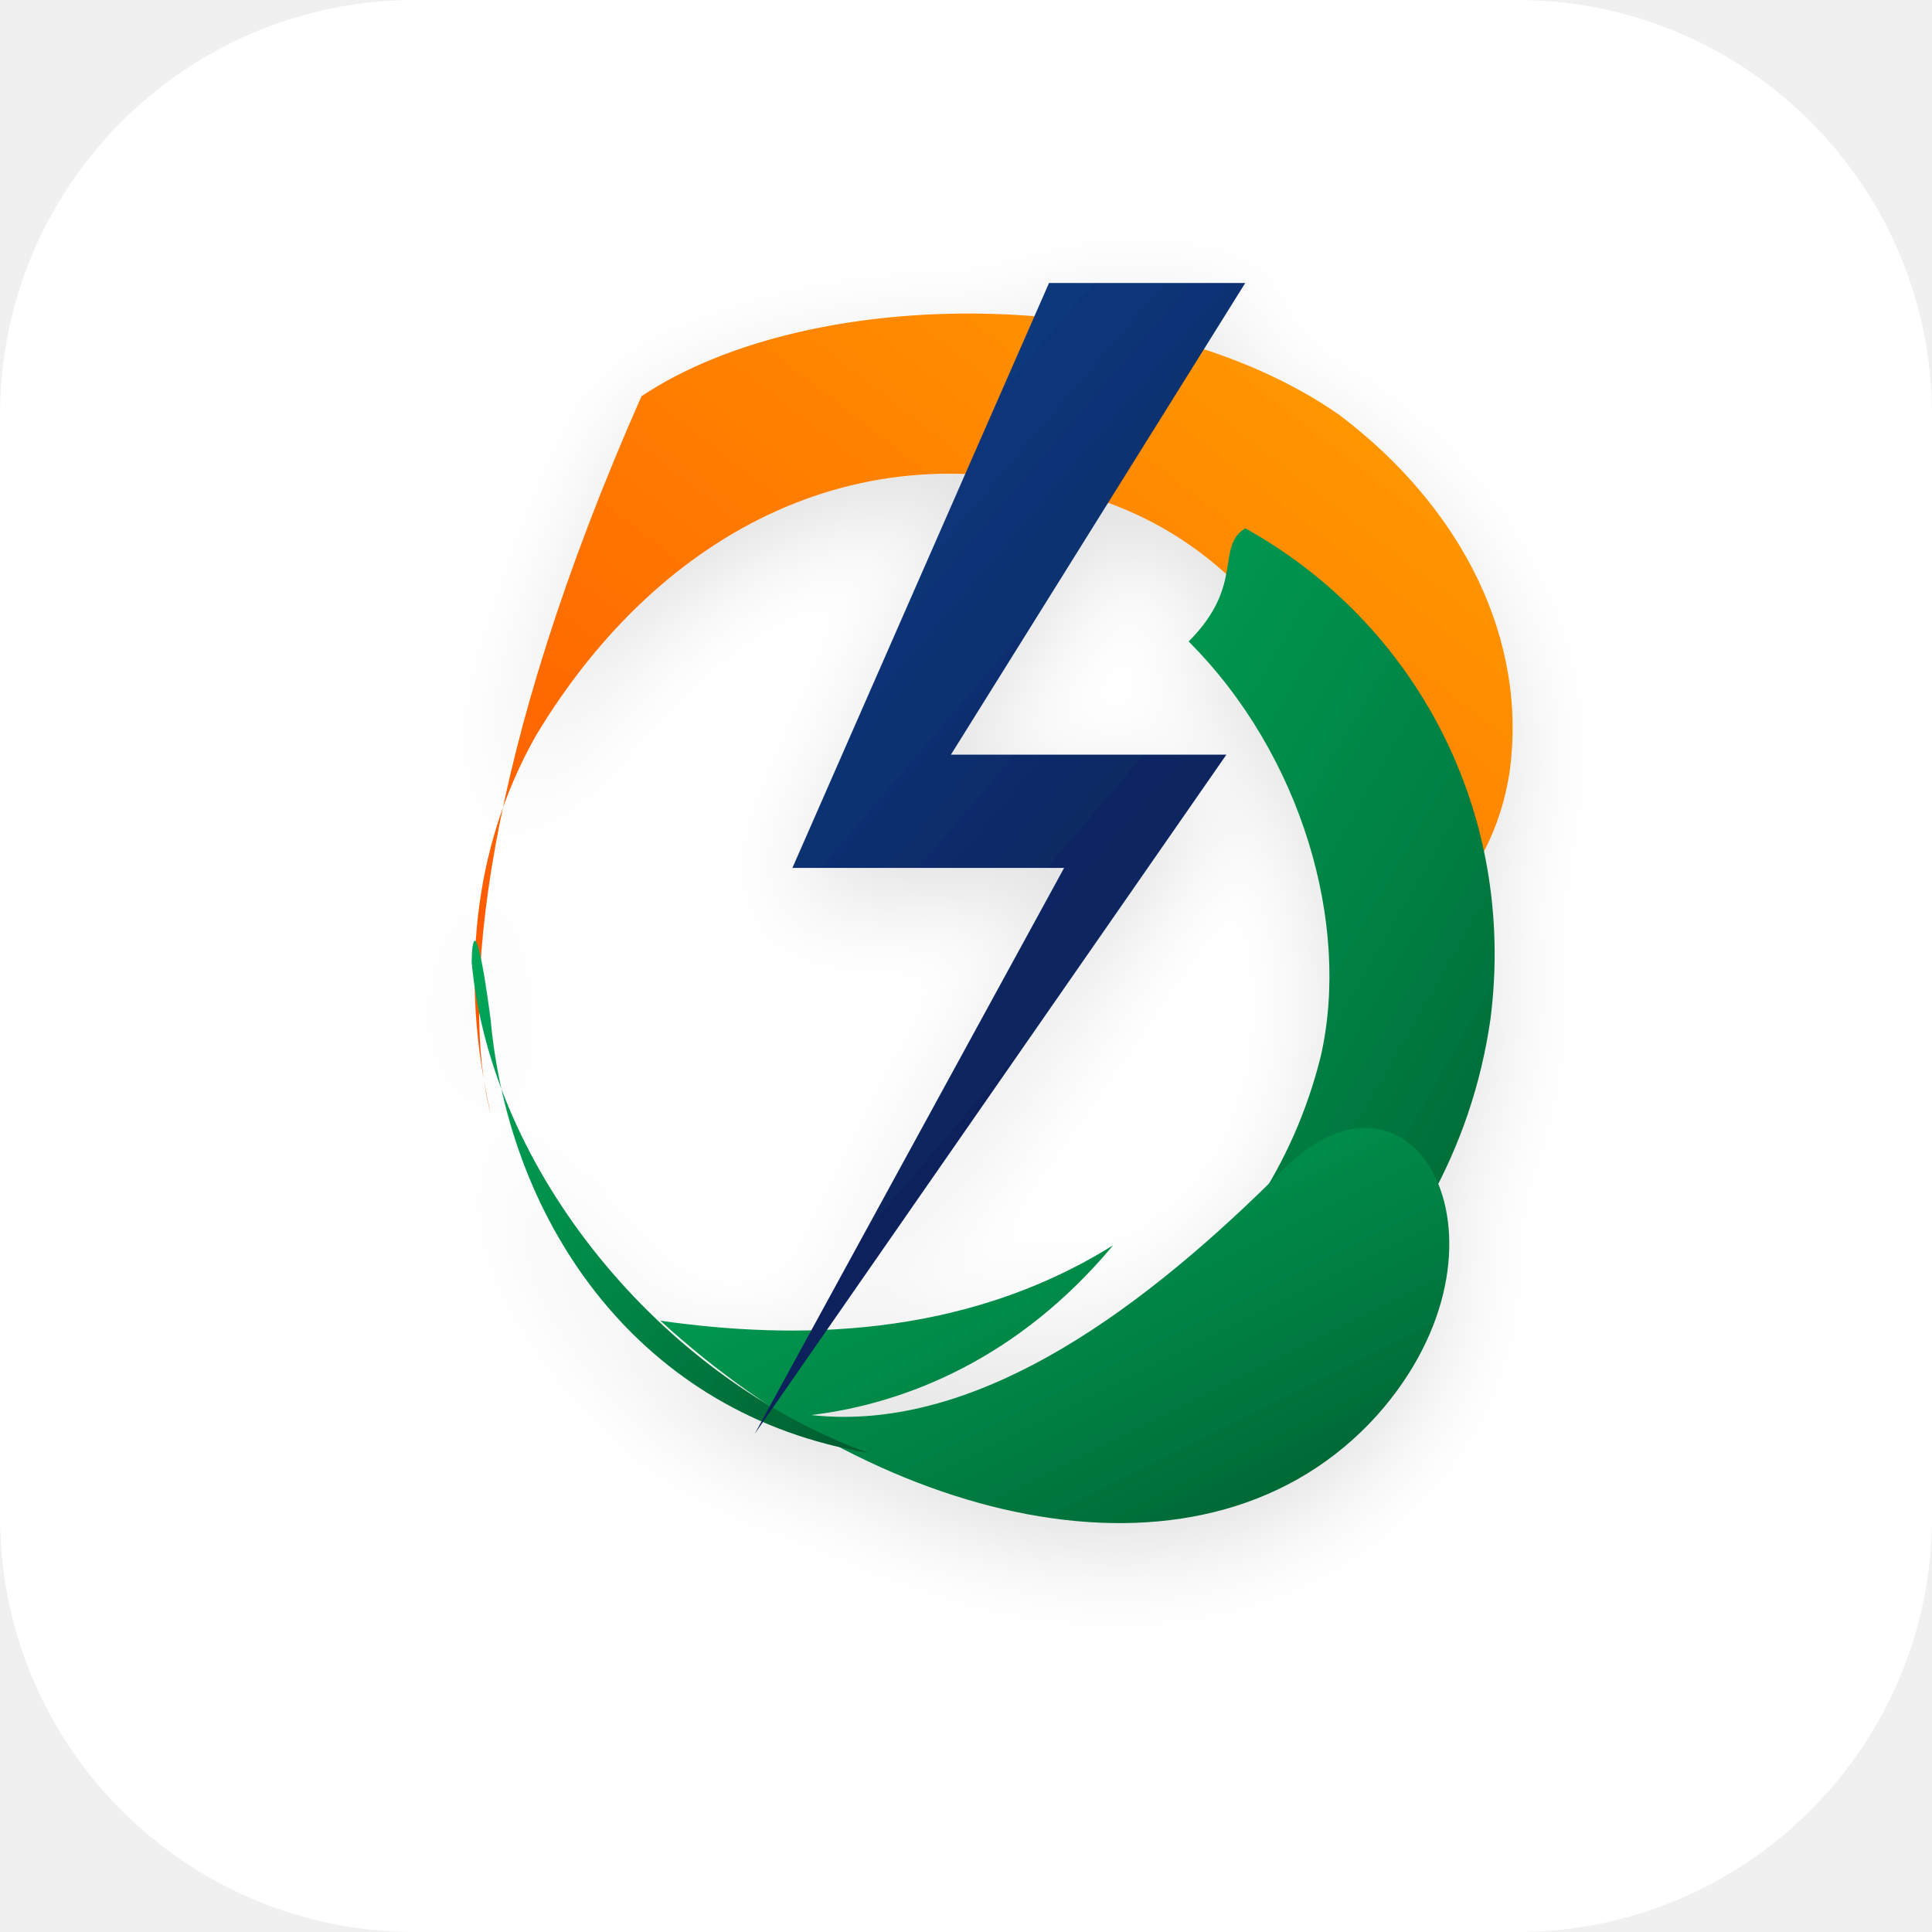
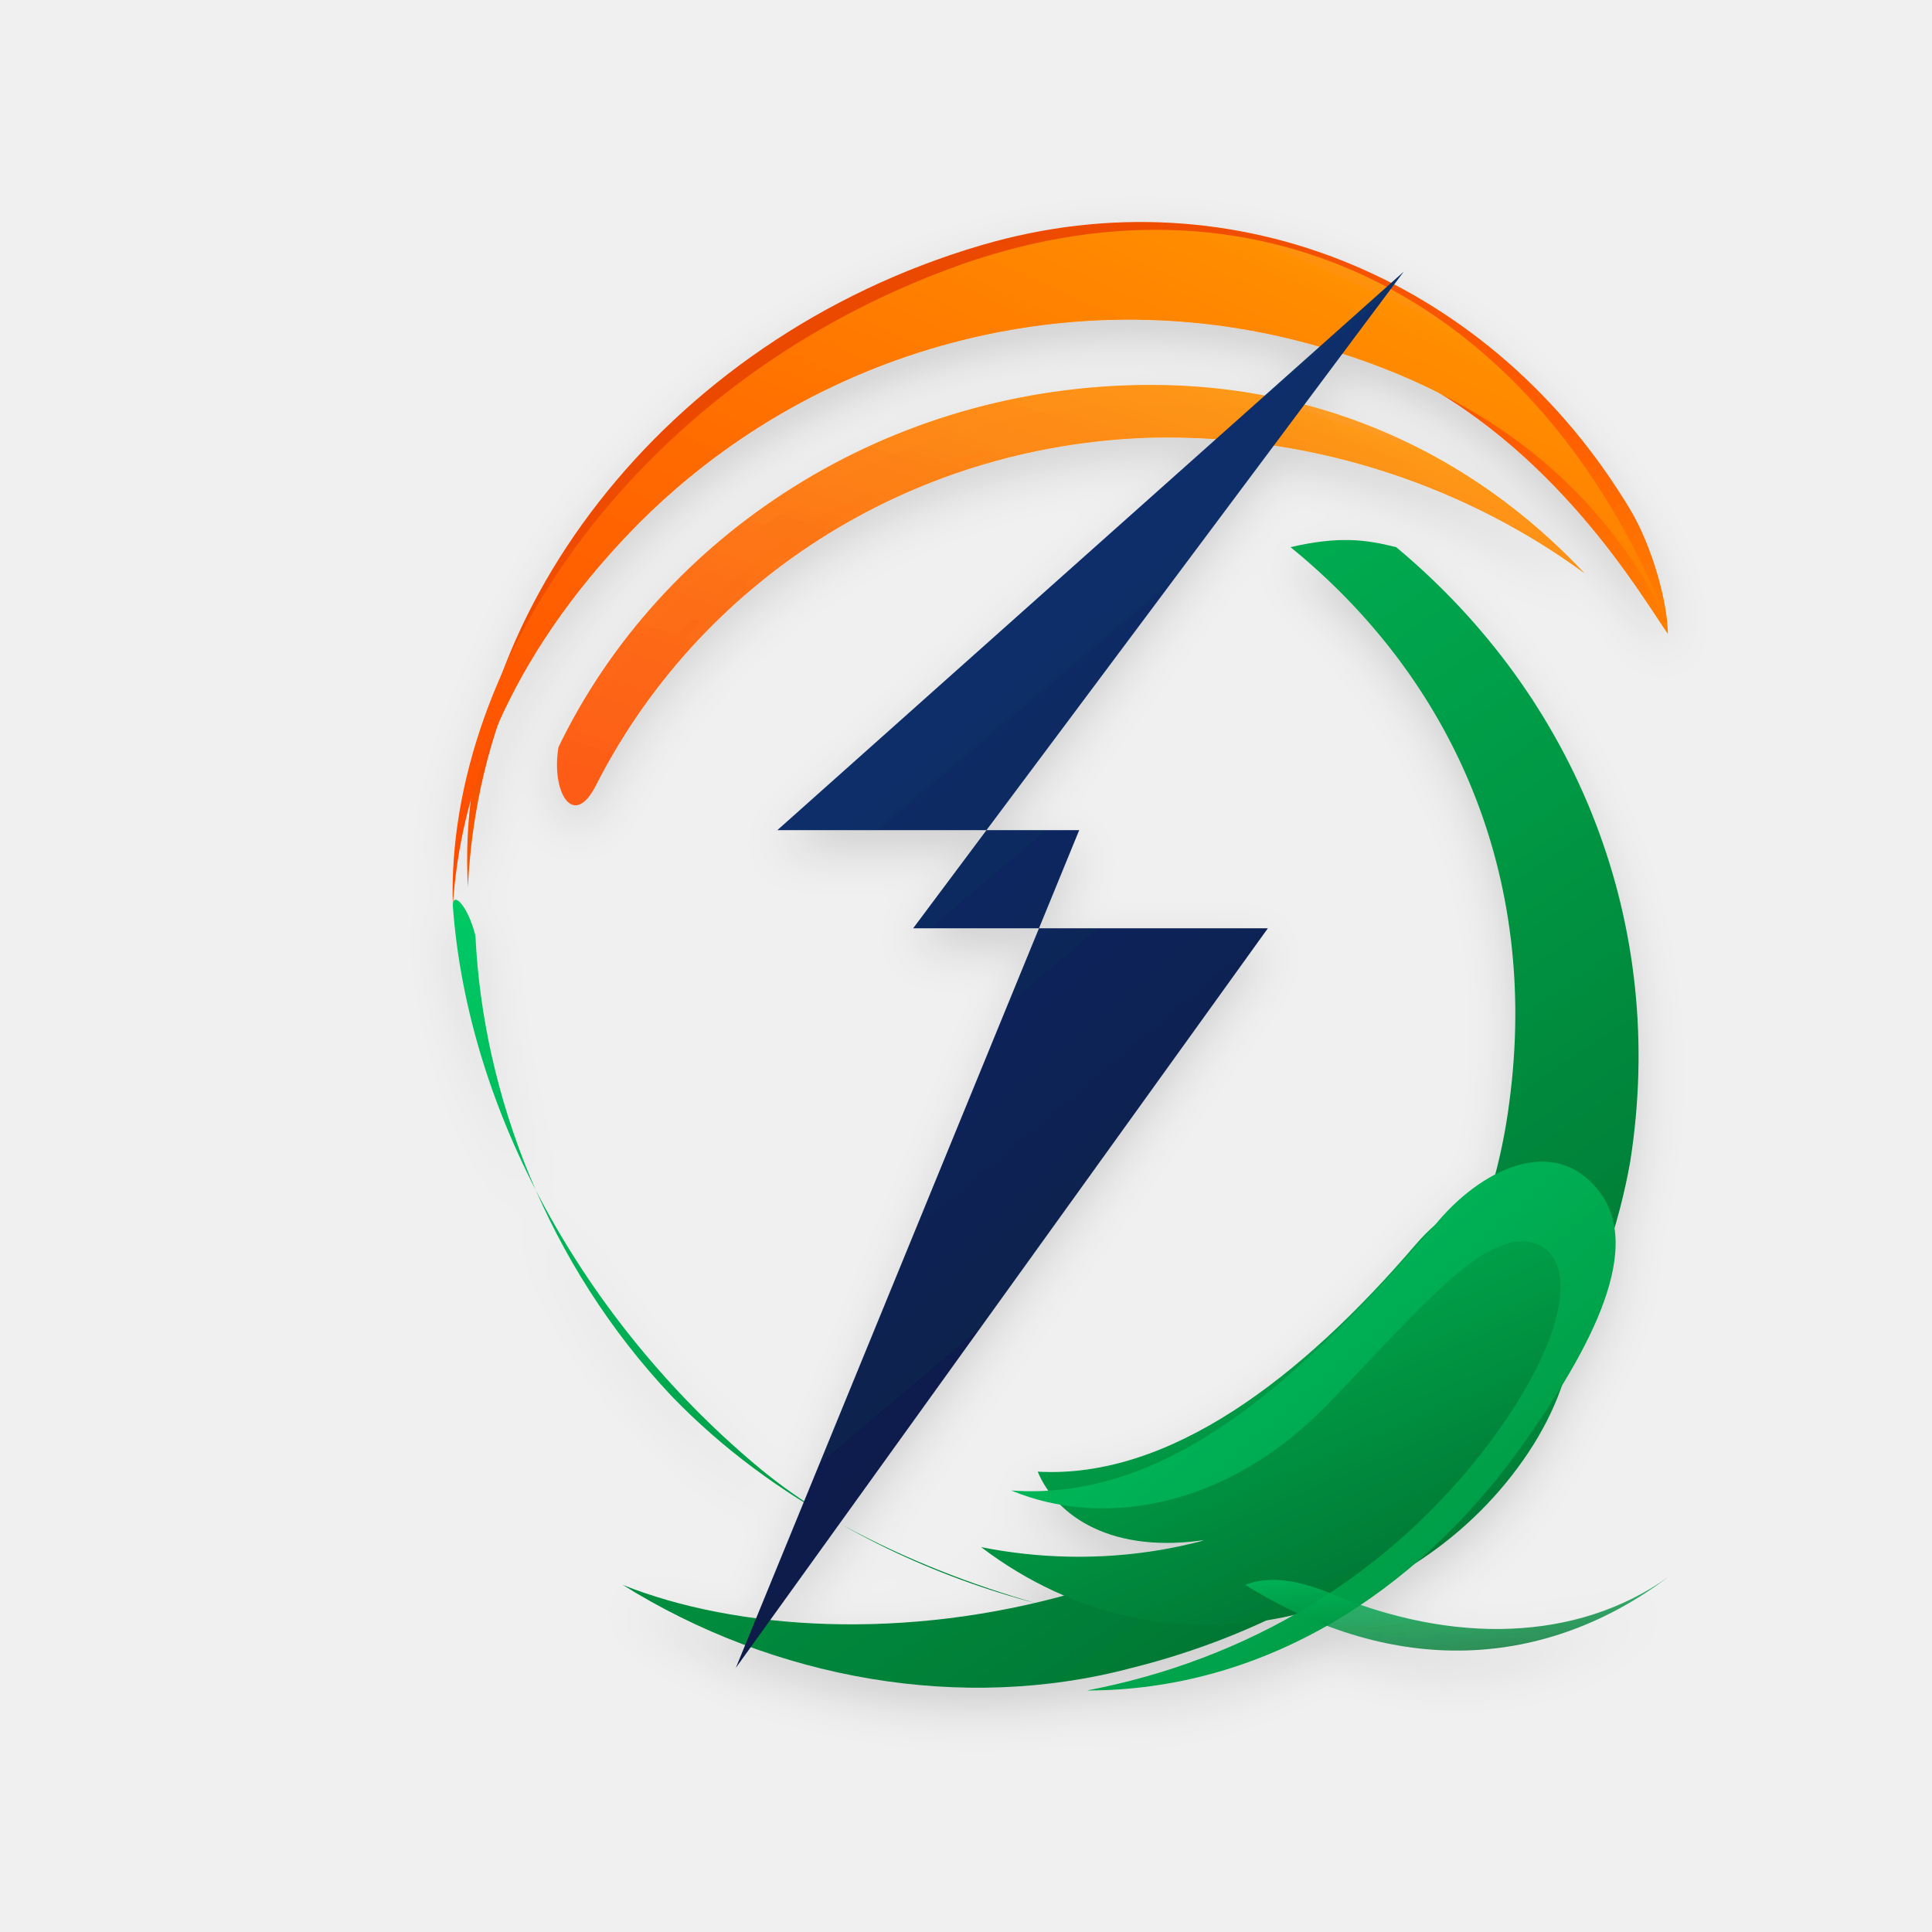
<svg xmlns="http://www.w3.org/2000/svg" viewBox="0 0 512 512" width="100%" height="100%">
  <defs>
-     <linearGradient id="qp-orange" x1="0%" y1="100%" x2="100%" y2="0%">
-       <stop offset="0%" stop-color="#FF5200" />
-       <stop offset="50%" stop-color="#FF7A00" />
-       <stop offset="100%" stop-color="#FFA200" />
+     <linearGradient id="qp-orange-grad" x1="10%" y1="100%" x2="90%" y2="0%">
+       <stop offset="0%" stop-color="#FF4D00" />
+       <stop offset="45%" stop-color="#FF6A00" />
+       <stop offset="85%" stop-color="#FF8C00" />
+       <stop offset="100%" stop-color="#FFA826" />
    </linearGradient>
-     <linearGradient id="qp-green" x1="0%" y1="0%" x2="100%" y2="100%">
-       <stop offset="0%" stop-color="#00A859" />
-       <stop offset="60%" stop-color="#008043" />
-       <stop offset="100%" stop-color="#005B2E" />
+     <linearGradient id="qp-orange-depth" x1="0%" y1="0%" x2="100%" y2="100%">
+       <stop offset="0%" stop-color="#E03E00" />
+       <stop offset="60%" stop-color="#FF5C00" />
+       <stop offset="100%" stop-color="#FFA000" />
    </linearGradient>
-     <linearGradient id="qp-blue" x1="0%" y1="0%" x2="50%" y2="100%">
-       <stop offset="0%" stop-color="#14418B" />
-       <stop offset="100%" stop-color="#081B4E" />
+     <linearGradient id="qp-green-grad" x1="20%" y1="0%" x2="80%" y2="100%">
+       <stop offset="0%" stop-color="#00BA5A" />
+       <stop offset="50%" stop-color="#009643" />
+       <stop offset="100%" stop-color="#006E30" />
    </linearGradient>
-     <filter id="shadow" x="-10%" y="-10%" width="120%" height="120%">
-       <feDropShadow dx="0" dy="8" stdDeviation="12" flood-color="#000" flood-opacity="0.12" />
+     <linearGradient id="qp-green-light" x1="0%" y1="0%" x2="100%" y2="100%">
+       <stop offset="0%" stop-color="#05C965" />
+       <stop offset="70%" stop-color="#009F49" />
+       <stop offset="100%" stop-color="#007A34" />
+     </linearGradient>
+     <linearGradient id="qp-navy-bolt" x1="30%" y1="0%" x2="70%" y2="100%">
+       <stop offset="0%" stop-color="#143B7C" />
+       <stop offset="50%" stop-color="#0A2458" />
+       <stop offset="100%" stop-color="#06173B" />
+     </linearGradient>
+     <filter id="qp-soft-shadow" x="-8%" y="-8%" width="116%" height="116%">
+       <feDropShadow dx="0" dy="5" stdDeviation="6" flood-color="#000000" flood-opacity="0.14" />
    </filter>
  </defs>
-   <rect width="512" height="512" rx="110" fill="#FFFFFF" />
-   <g transform="translate(0, 0)" filter="url(#shadow)">
-     <path d="M 170 105           C 215 75, 305 75, 355 110          C 388 135, 405 170, 400 205          C 396 230, 380 248, 360 252          C 365 200, 340 148, 290 132          C 230 112, 175 140, 142 195          C 125 225, 122 260, 130 295          C 122 265, 128 200, 170 105 Z" fill="url(#qp-orange)" />
-     <path d="M 330 140          C 375 165, 402 215, 395 270          C 385 340, 325 390, 250 395          C 285 365, 335 340, 350 280          C 358 245, 345 200, 315 170          C 330 155, 322 145, 330 140 Z" fill="url(#qp-green)" />
-     <path d="M 215 375          C 260 380, 305 345, 340 310          C 375 275, 405 330, 365 375          C 320 425, 235 405, 175 350          C 210 355, 255 355, 295 330          C 270 360, 240 372, 215 375 Z" fill="url(#qp-green)" />
-     <path d="M 125 255          C 130 310, 175 365, 230 385          C 170 375, 135 325, 130 270          C 126 240, 125 250, 125 255 Z" fill="url(#qp-green)" />
-     <polygon points="278,75 210,230 282,230 200,380 325,200 252,200 330,75" fill="url(#qp-blue)" />
+   <g filter="url(#qp-soft-shadow)">
+     <path d="M 124 235          C 120 165, 175 90, 260 65          C 328 45, 396 75, 432 135          C 438 145, 442 160, 442 168          C 435 158, 412 118, 370 98          C 310 70, 230 78, 178 124          C 142 155, 126 195, 124 235 Z" fill="url(#qp-orange-depth)" />
+     <path d="M 120 240          C 118 175, 170 100, 255 70          C 335 42, 408 80, 442 165          C 425 130, 395 105, 350 92          C 285 73, 215 92, 168 140          C 134 175, 122 210, 120 240 Z" fill="url(#qp-orange-grad)" />
+     <path d="M 148 198          C 175 142, 235 102, 305 102          C 350 102, 390 120, 420 152          C 390 130, 350 115, 305 116          C 240 118, 185 155, 158 208          C 152 220, 146 210, 148 198 Z" fill="url(#qp-orange-grad)" opacity="0.9" />
+     <path d="M 370 145          C 418 185, 442 245, 432 308          C 420 375, 368 425, 300 442          C 255 454, 205 445, 165 420          C 195 432, 240 435, 285 422          C 345 405, 392 355, 400 292          C 408 232, 385 180, 342 145          C 355 142, 362 143, 370 145 Z" fill="url(#qp-green-grad)" />
+     <path d="M 120 240          C 124 295, 155 350, 200 388          C 220 405, 248 418, 275 425          C 240 415, 205 398, 178 370          C 145 335, 128 290, 126 248          C 124 240, 120 236, 120 240 Z" fill="url(#qp-green-light)" />
+     <path d="M 275 390          C 310 392, 345 365, 375 330          C 405 295, 435 340, 405 385          C 375 430, 310 448, 260 410          C 290 416, 325 412, 355 392          C 382 375, 395 355, 400 340          C 392 368, 360 402, 320 408          C 295 412, 280 402, 275 390 Z" fill="url(#qp-green-grad)" />
+     <path d="M 268 395          C 310 398, 345 365, 380 325          C 392 310, 412 300, 424 316          C 436 332, 420 360, 402 385          C 375 422, 335 448, 288 448          C 330 440, 368 418, 395 382          C 415 355, 418 335, 408 330          C 395 324, 378 345, 352 372          C 325 400, 292 405, 268 395 Z" fill="url(#qp-green-light)" />
+     <path d="M 330 420          C 370 445, 410 442, 442 418          C 418 435, 385 436, 352 422          C 342 418, 335 418, 330 420 Z" fill="url(#qp-green-grad)" opacity="0.8" />
+     <polygon points="         372,72         242,246         336,246         195,442         286,220         206,220       " fill="url(#qp-navy-bolt)" />
  </g>
</svg>
